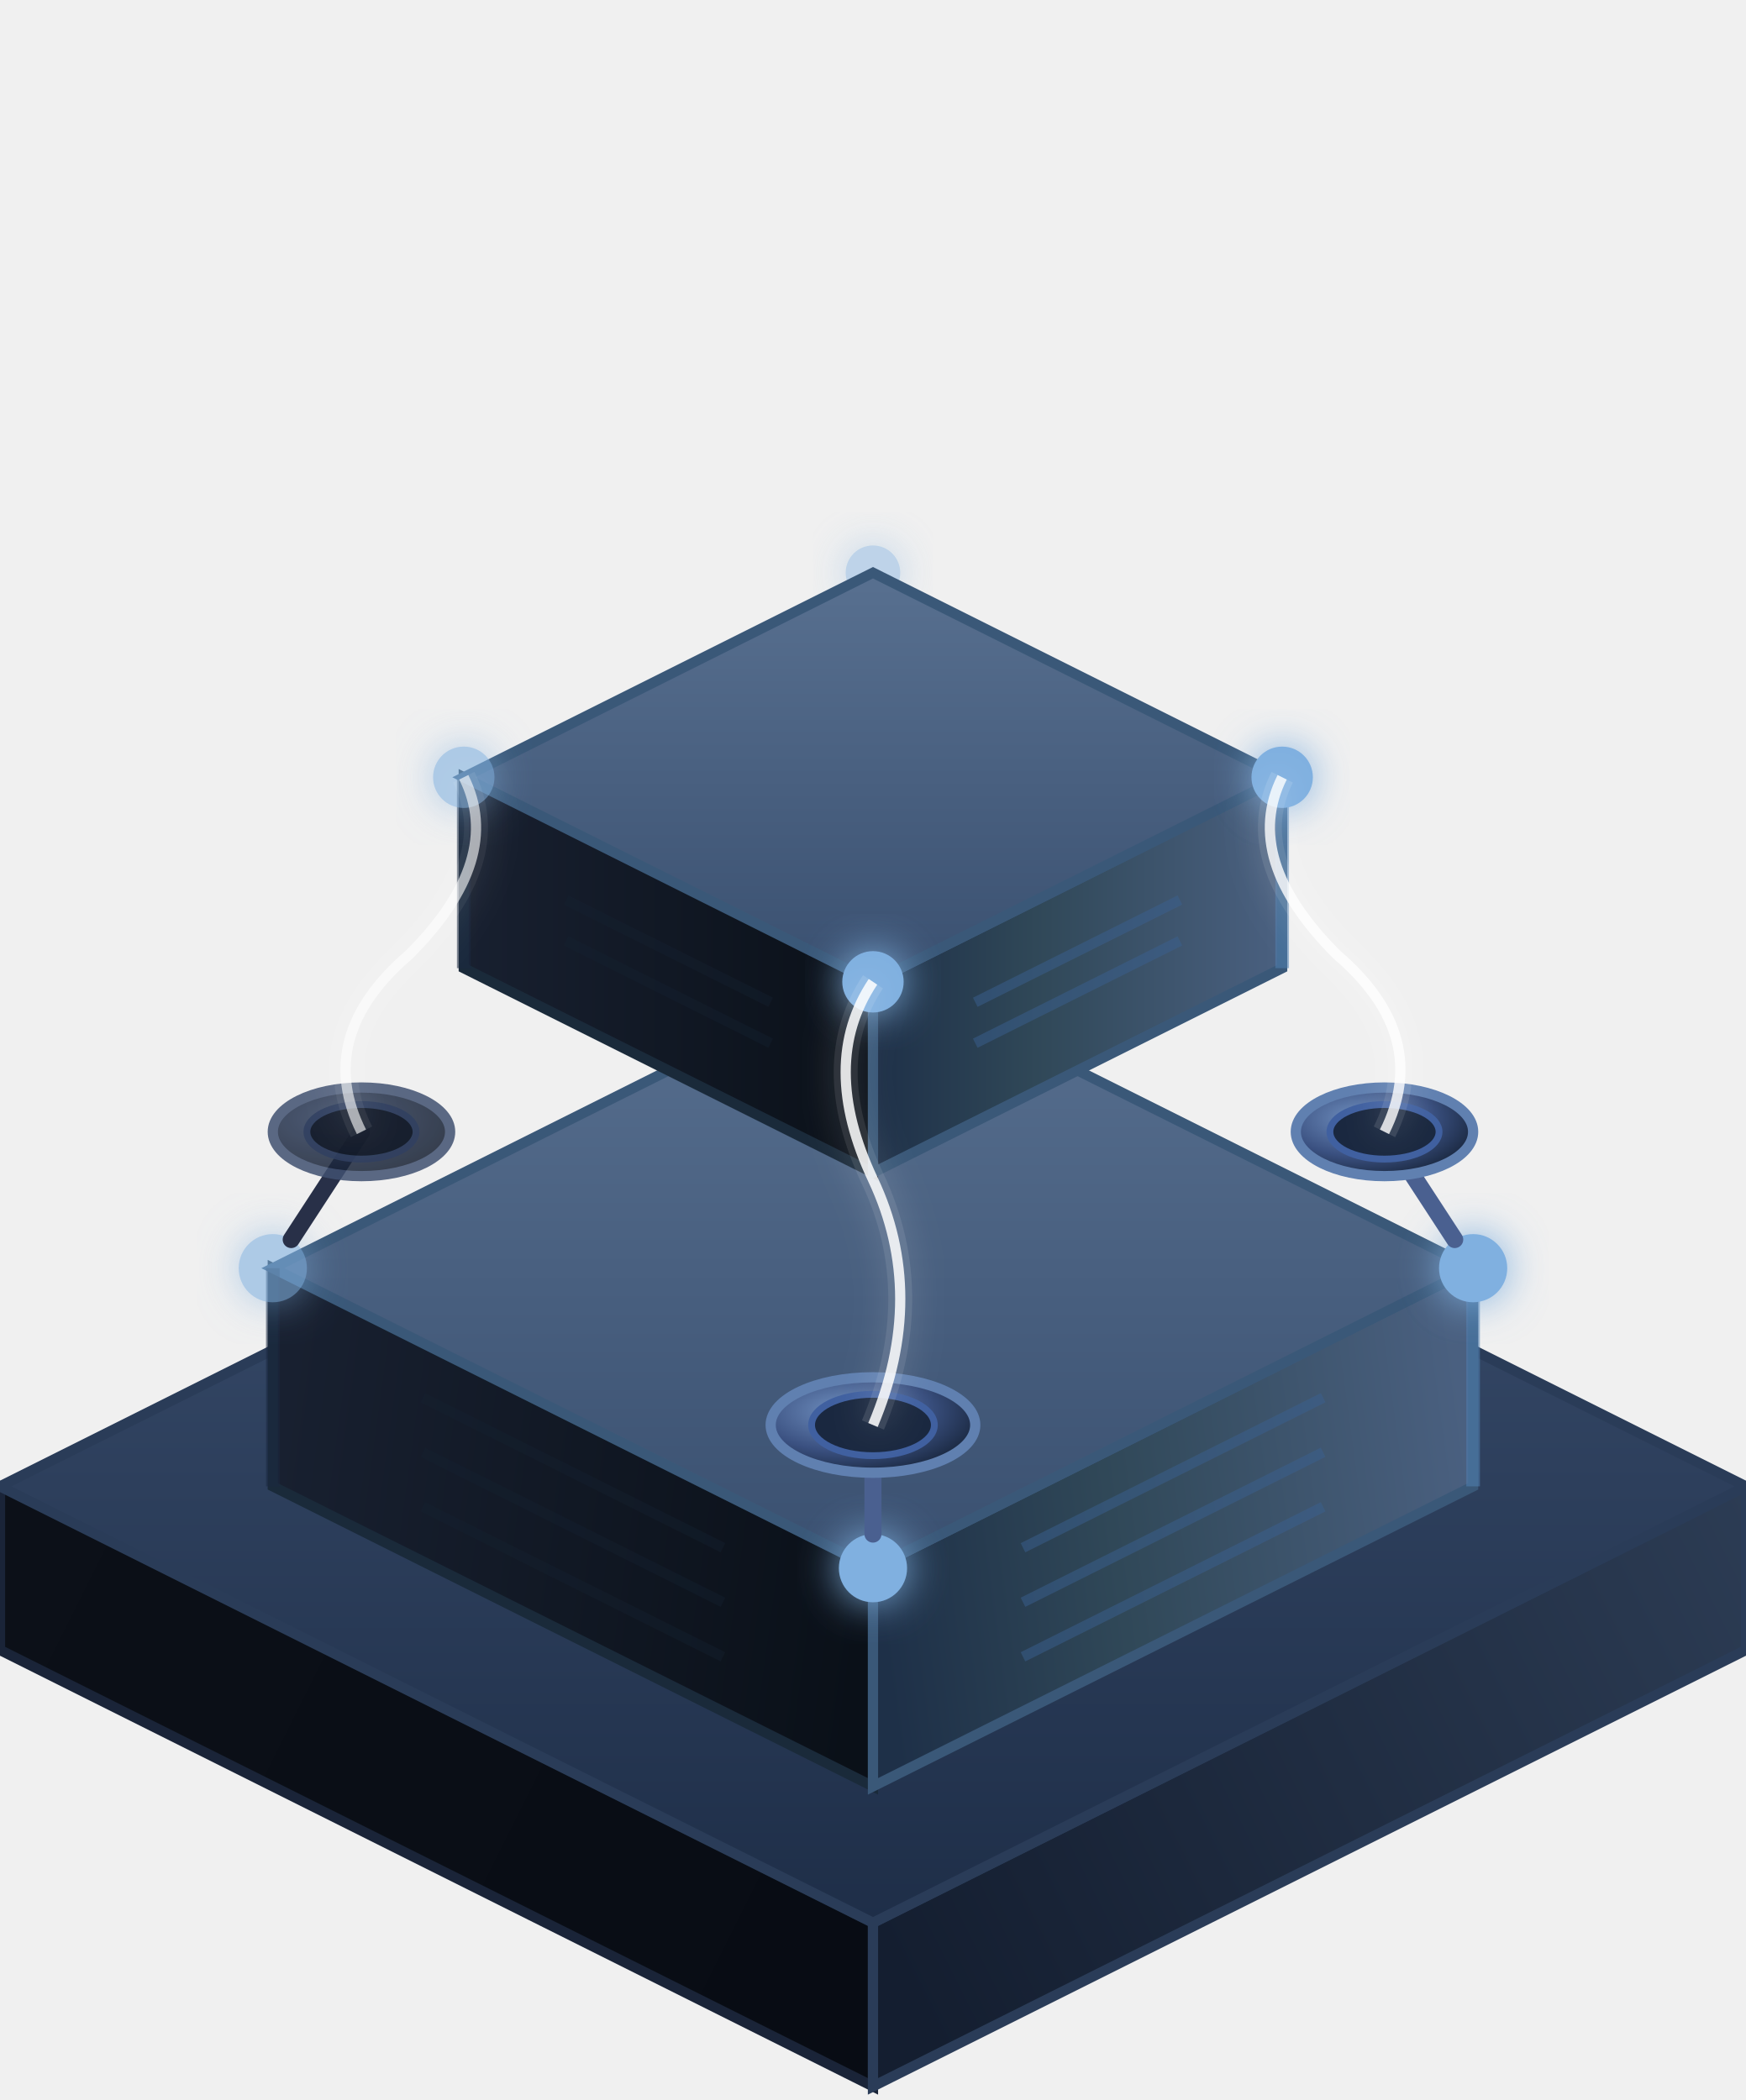
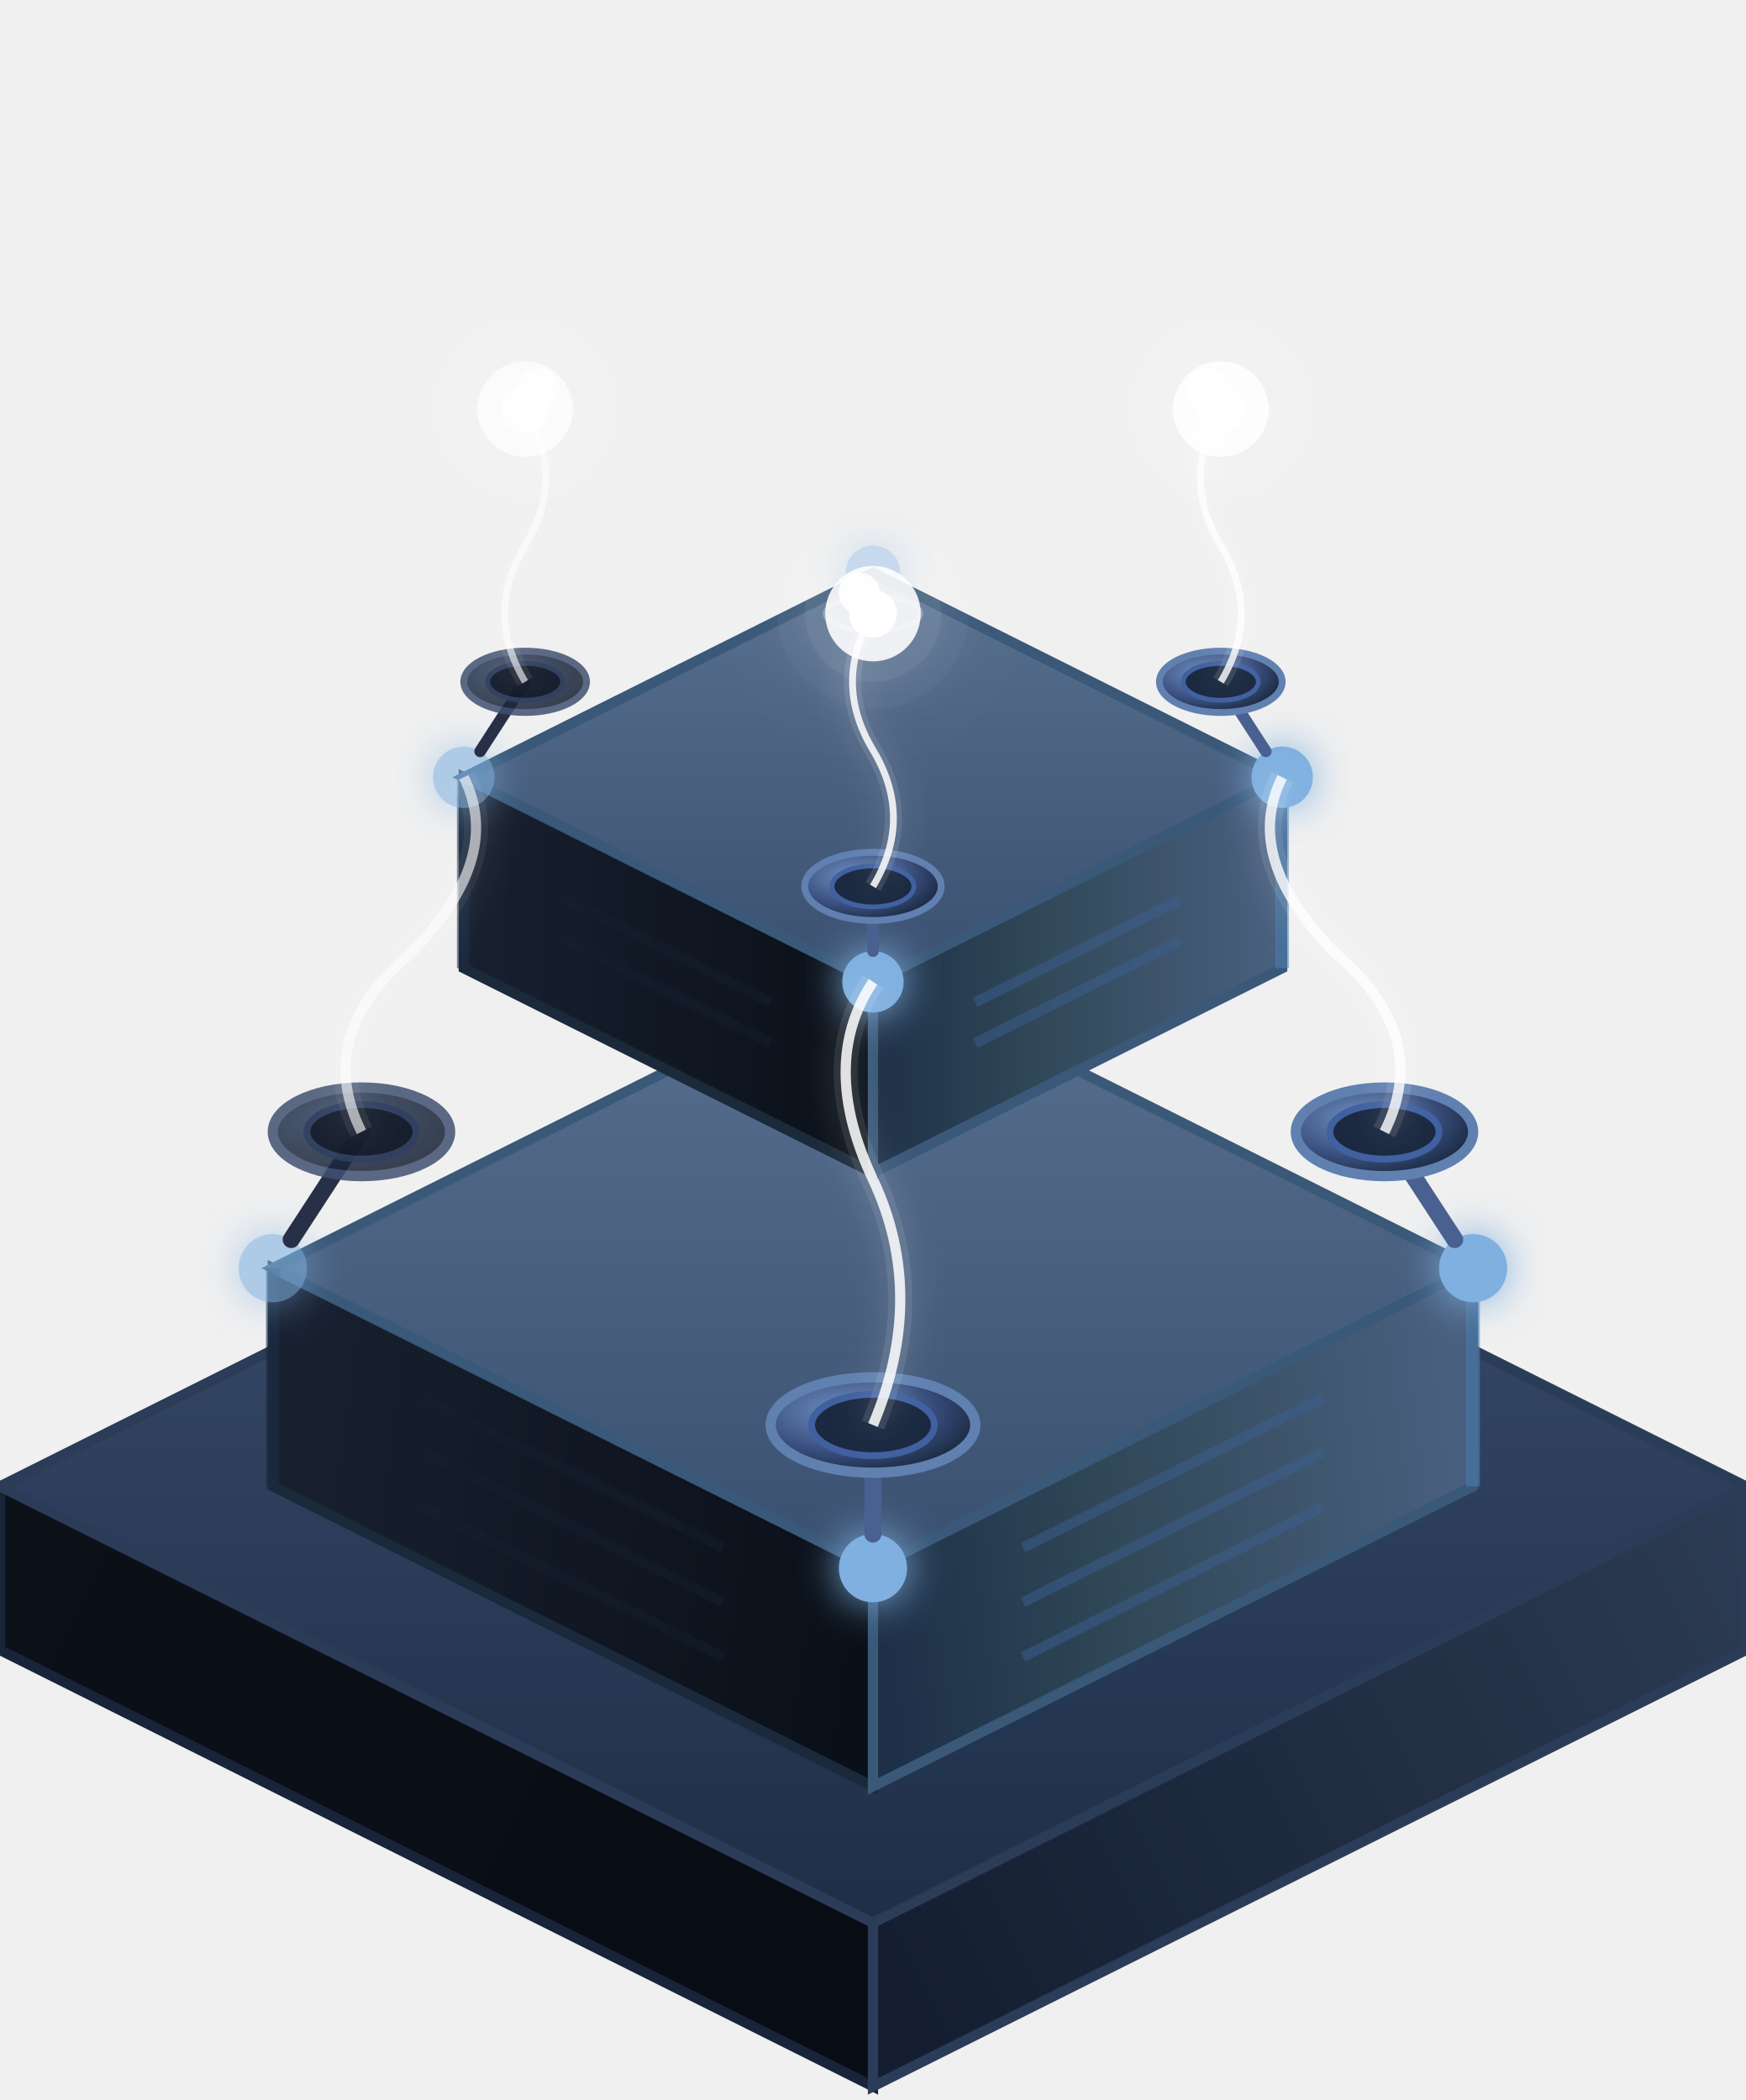
<svg xmlns="http://www.w3.org/2000/svg" viewBox="-128 -178 256 308" width="256" height="308">
  <defs>
    <linearGradient id="fR" gradientUnits="userSpaceOnUse" x1="128" y1="40" x2="0" y2="104">
      <stop offset="0%" stop-color="#2c3c54" />
      <stop offset="100%" stop-color="#141e30" />
    </linearGradient>
    <linearGradient id="fL" gradientUnits="userSpaceOnUse" x1="-128" y1="40" x2="0" y2="104">
      <stop offset="0%" stop-color="#0c1018" />
      <stop offset="100%" stop-color="#080c14" />
    </linearGradient>
    <linearGradient id="fT" gradientUnits="userSpaceOnUse" x1="0" y1="-24" x2="0" y2="104">
      <stop offset="0%" stop-color="#3c5070" />
      <stop offset="100%" stop-color="#1e2e48" />
    </linearGradient>
    <linearGradient id="bR" gradientUnits="userSpaceOnUse" x1="88" y1="4" x2="0" y2="16">
      <stop offset="0%" stop-color="#4a6080" />
      <stop offset="60%" stop-color="#304858" />
      <stop offset="100%" stop-color="#1e3048" />
    </linearGradient>
    <linearGradient id="bL" gradientUnits="userSpaceOnUse" x1="-88" y1="4" x2="0" y2="16">
      <stop offset="0%" stop-color="#182030" />
      <stop offset="100%" stop-color="#0a1018" />
    </linearGradient>
    <linearGradient id="bT" gradientUnits="userSpaceOnUse" x1="0" y1="-72" x2="0" y2="16">
      <stop offset="0%" stop-color="#587090" />
      <stop offset="100%" stop-color="#3a5070" />
    </linearGradient>
    <filter id="glow" x="-60%" y="-60%" width="220%" height="220%">
      <feGaussianBlur stdDeviation="3" result="b" />
      <feMerge>
        <feMergeNode in="b" />
        <feMergeNode in="SourceGraphic" />
      </feMerge>
    </filter>
    <filter id="beamglow" x="-80%" y="-80%" width="260%" height="260%">
      <feGaussianBlur stdDeviation="2.5" result="b" />
+       <feMerge>
+         <feMergeNode in="b" />
+         <feMergeNode in="SourceGraphic" />
+       </feMerge>
+     </filter>
+     <filter id="sphereglow" x="-100%" y="-100%" width="300%" height="300%">
+       <feGaussianBlur stdDeviation="5" result="b" />
      <feMerge>
        <feMergeNode in="b" />
        <feMergeNode in="SourceGraphic" />
      </feMerge>
    </filter>
    <linearGradient id="t3R" gradientUnits="userSpaceOnUse" x1="60" y1="-36" x2="0" y2="-36">
      <stop offset="0%" stop-color="#4a6080" />
      <stop offset="60%" stop-color="#304858" />
      <stop offset="100%" stop-color="#1e3048" />
    </linearGradient>
    <linearGradient id="t3L" gradientUnits="userSpaceOnUse" x1="-60" y1="-36" x2="0" y2="-36">
      <stop offset="0%" stop-color="#182030" />
      <stop offset="100%" stop-color="#0a1018" />
    </linearGradient>
    <linearGradient id="t3T" gradientUnits="userSpaceOnUse" x1="0" y1="-94" x2="0" y2="-34">
      <stop offset="0%" stop-color="#587090" />
      <stop offset="100%" stop-color="#3a5070" />
    </linearGradient>
    <radialGradient id="dishFaceR" cx="35%" cy="35%" r="70%">
      <stop offset="0%" stop-color="#7090c0" />
      <stop offset="60%" stop-color="#3a5080" />
      <stop offset="100%" stop-color="#1a2840" />
    </radialGradient>
    <radialGradient id="dishFaceL" cx="35%" cy="35%" r="70%">
      <stop offset="0%" stop-color="#304060" />
      <stop offset="100%" stop-color="#141e30" />
    </radialGradient>
  </defs>
  <polygon points="-128,64 0,128 0,104 -128,40" fill="url(#fL)" stroke="#1a2438" stroke-width="1.5" />
  <polygon points="128,64 0,128 0,104 128,40" fill="url(#fR)" stroke="#2a3c58" stroke-width="1.5" />
  <polygon points="0,-24 128,40 0,104 -128,40" fill="url(#fT)" stroke="#2a3c58" stroke-width="1.5" />
  <g transform="translate(0, 36)">
    <polygon points="-88,4 0,48 0,16 -88,-28" fill="url(#bL)" stroke="#1a2a3a" stroke-width="1.5" />
    <polygon points="88,4 0,48 0,16 88,-28" fill="url(#bR)" stroke="#3a5878" stroke-width="1.5" />
    <circle cx="0" cy="-72" r="5" fill="#80b0e0" filter="url(#glow)" opacity="0.45" />
    <polygon points="0,-72 88,-28 0,16 -88,-28" fill="url(#bT)" stroke="#3a5878" stroke-width="1.5" />
    <line x1="88" y1="4" x2="88" y2="-28" stroke="#5080b0" stroke-width="2" opacity="0.55" />
    <line x1="66" y1="7" x2="22" y2="29" stroke="#3a6090" stroke-width="1.5" opacity="0.5" />
    <line x1="66" y1="-1" x2="22" y2="21" stroke="#3a6090" stroke-width="1.5" opacity="0.5" />
    <line x1="66" y1="-9" x2="22" y2="13" stroke="#3a6090" stroke-width="1.5" opacity="0.5" />
    <line x1="-88" y1="4" x2="-88" y2="-28" stroke="#1a2840" stroke-width="2" opacity="0.55" />
    <line x1="-66" y1="7" x2="-22" y2="29" stroke="#142030" stroke-width="1.5" opacity="0.4" />
    <line x1="-66" y1="-1" x2="-22" y2="21" stroke="#142030" stroke-width="1.5" opacity="0.4" />
    <line x1="-66" y1="-9" x2="-22" y2="13" stroke="#142030" stroke-width="1.5" opacity="0.4" />
    <circle cx="88" cy="-28" r="5" fill="#80b0e0" filter="url(#glow)" />
    <circle cx="-88" cy="-28" r="5" fill="#80b0e0" filter="url(#glow)" opacity="0.6" />
    <circle cx="0" cy="16" r="5" fill="#80b0e0" filter="url(#glow)" />
  </g>
  <line x1="0" y1="-41" x2="0" y2="-59" stroke="#4a6090" stroke-width="2.5" stroke-linecap="round" />
  <ellipse cx="0" cy="-59" rx="15" ry="7" fill="url(#dishFaceR)" stroke="#6080b0" stroke-width="1.5" />
  <ellipse cx="0" cy="-59" rx="9" ry="4.5" fill="#1a2840" stroke="#4060a0" stroke-width="1" />
  <line x1="85.3" y1="3.8" x2="75" y2="-12" stroke="#4a6090" stroke-width="2.5" stroke-linecap="round" />
  <ellipse cx="75" cy="-12" rx="13" ry="6.5" fill="url(#dishFaceR)" stroke="#6080b0" stroke-width="1.5" />
  <ellipse cx="75" cy="-12" rx="8" ry="4" fill="#1a2840" stroke="#4060a0" stroke-width="1" />
  <line x1="-85.3" y1="3.8" x2="-75" y2="-12" stroke="#283048" stroke-width="2.5" stroke-linecap="round" />
  <ellipse cx="-75" cy="-12" rx="13" ry="6.5" fill="url(#dishFaceL)" stroke="#405070" stroke-width="1.5" opacity="0.85" />
  <ellipse cx="-75" cy="-12" rx="8" ry="4" fill="#101826" stroke="#304060" stroke-width="1" opacity="0.85" />
  <line x1="0" y1="47" x2="0" y2="31" stroke="#4a6090" stroke-width="2.5" stroke-linecap="round" />
  <ellipse cx="0" cy="31" rx="15" ry="7" fill="url(#dishFaceR)" stroke="#6080b0" stroke-width="1.5" />
  <ellipse cx="0" cy="31" rx="9" ry="4.5" fill="#1a2840" stroke="#4060a0" stroke-width="1" />
  <polygon points="-60,-36 0,-6 0,-34 -60,-64" fill="url(#t3L)" stroke="#1a2a3a" stroke-width="1.5" />
  <line x1="-60" y1="-64" x2="-60" y2="-36" stroke="#1a2840" stroke-width="2" opacity="0.55" />
  <line x1="-45" y1="-46" x2="-15" y2="-31" stroke="#142030" stroke-width="1.5" opacity="0.4" />
  <line x1="-45" y1="-40" x2="-15" y2="-25" stroke="#142030" stroke-width="1.5" opacity="0.4" />
  <polygon points="60,-36 0,-6 0,-34 60,-64" fill="url(#t3R)" stroke="#3a5878" stroke-width="1.5" />
  <line x1="60" y1="-64" x2="60" y2="-36" stroke="#5080b0" stroke-width="2" opacity="0.55" />
  <line x1="45" y1="-46" x2="15" y2="-31" stroke="#3a6090" stroke-width="1.5" opacity="0.5" />
  <line x1="45" y1="-40" x2="15" y2="-25" stroke="#3a6090" stroke-width="1.5" opacity="0.5" />
  <circle cx="0" cy="-94" r="4" fill="#80b0e0" filter="url(#glow)" opacity="0.45" />
  <polygon points="0,-94 60,-64 0,-34 -60,-64" fill="url(#t3T)" stroke="#3a5878" stroke-width="1.5" />
  <circle cx="60" cy="-64" r="4.5" fill="#80b0e0" filter="url(#glow)" />
  <circle cx="-60" cy="-64" r="4.5" fill="#80b0e0" filter="url(#glow)" opacity="0.6" />
  <circle cx="0" cy="-34" r="4.5" fill="#80b0e0" filter="url(#glow)" />
  <path d="M 75,-12 Q 82,-26 68,-38 Q 54,-52 60,-64" stroke="white" stroke-width="3.5" fill="none" opacity="0.15" filter="url(#beamglow)" />
  <path d="M 75,-12 Q 82,-26 68,-38 Q 54,-52 60,-64" stroke="white" stroke-width="1.5" fill="none" opacity="0.80" />
  <path d="M -75,-12 Q -82,-26 -68,-38 Q -54,-52 -60,-64" stroke="white" stroke-width="3.5" fill="none" opacity="0.10" filter="url(#beamglow)" />
  <path d="M -75,-12 Q -82,-26 -68,-38 Q -54,-52 -60,-64" stroke="white" stroke-width="1.5" fill="none" opacity="0.60" />
  <path d="M 0,31 Q 8,12 0,-5 Q -8,-22 0,-34" stroke="white" stroke-width="3.5" fill="none" opacity="0.15" filter="url(#beamglow)" />
  <path d="M 0,31 Q 8,12 0,-5 Q -8,-22 0,-34" stroke="white" stroke-width="1.5" fill="none" opacity="0.85" />
+   <line x1="57.6" y1="-67.8" x2="51" y2="-78" stroke="#4a6090" stroke-width="1.7" stroke-linecap="round" />
+   <ellipse cx="51" cy="-78" rx="9" ry="4.5" fill="url(#dishFaceR)" stroke="#6080b0" stroke-width="1" />
+   <ellipse cx="51" cy="-78" rx="5.5" ry="2.7" fill="#1a2840" stroke="#4060a0" stroke-width="0.7" />
+   <line x1="-57.6" y1="-67.8" x2="-51" y2="-78" stroke="#283048" stroke-width="1.7" stroke-linecap="round" />
+   <ellipse cx="-51" cy="-78" rx="9" ry="4.5" fill="url(#dishFaceL)" stroke="#405070" stroke-width="1" opacity="0.85" />
+   <ellipse cx="-51" cy="-78" rx="5.5" ry="2.7" fill="#101826" stroke="#304060" stroke-width="0.7" opacity="0.85" />
+   <line x1="0" y1="-38.5" x2="0" y2="-48" stroke="#4a6090" stroke-width="1.7" stroke-linecap="round" />
+   <ellipse cx="0" cy="-48" rx="10" ry="5" fill="url(#dishFaceR)" stroke="#6080b0" stroke-width="1" />
+   <ellipse cx="0" cy="-48" rx="6" ry="3" fill="#1a2840" stroke="#4060a0" stroke-width="0.7" />
+   <path d="M 51,-78 Q 57,-88 51,-98 Q 45,-108 51,-118" stroke="white" stroke-width="2.5" fill="none" opacity="0.15" filter="url(#beamglow)" />
+   <path d="M 51,-78 Q 57,-88 51,-98 Q 45,-108 51,-118" stroke="white" stroke-width="1" fill="none" opacity="0.80" />
+   <circle cx="51" cy="-118" r="14" fill="white" opacity="0.05" filter="url(#sphereglow)" />
+   <circle cx="51" cy="-118" r="10" fill="white" opacity="0.10" filter="url(#glow)" />
+   <circle cx="51" cy="-118" r="7" fill="white" opacity="0.88" />
+   <circle cx="49" cy="-121" r="3" fill="white" opacity="0.95" />
+   <circle cx="51" cy="-118" r="3.5" fill="white" />
+   <ellipse cx="51" cy="-118" rx="7" ry="2.5" fill="none" stroke="white" stroke-width="0.7" opacity="0.30" />
+   <path d="M -51,-78 Q -57,-88 -51,-98 Q -45,-108 -51,-118" stroke="white" stroke-width="2.5" fill="none" opacity="0.10" filter="url(#beamglow)" />
+   <path d="M -51,-78 Q -57,-88 -51,-98 Q -45,-108 -51,-118" stroke="white" stroke-width="1" fill="none" opacity="0.60" />
+   <circle cx="-51" cy="-118" r="14" fill="white" opacity="0.05" filter="url(#sphereglow)" />
+   <circle cx="-51" cy="-118" r="10" fill="white" opacity="0.08" filter="url(#glow)" />
+   <circle cx="-51" cy="-118" r="7" fill="white" opacity="0.70" />
+   <circle cx="-49" cy="-121" r="3" fill="white" opacity="0.80" />
+   <circle cx="-51" cy="-118" r="3.5" fill="white" opacity="0.80" />
+   <ellipse cx="-51" cy="-118" rx="7" ry="2.5" fill="none" stroke="white" stroke-width="0.7" opacity="0.25" />
+   <path d="M 0,-48 Q 6,-58 0,-68 Q -6,-78 0,-88" stroke="white" stroke-width="2.5" fill="none" opacity="0.15" filter="url(#beamglow)" />
+   <path d="M 0,-48 Q 6,-58 0,-68 Q -6,-78 0,-88" stroke="white" stroke-width="1" fill="none" opacity="0.85" />
+   <circle cx="0" cy="-88" r="14" fill="white" opacity="0.05" filter="url(#sphereglow)" />
+   <circle cx="0" cy="-88" r="10" fill="white" opacity="0.10" filter="url(#glow)" />
+   <circle cx="0" cy="-88" r="7" fill="white" opacity="0.88" />
+   <circle cx="-2" cy="-91" r="3" fill="white" opacity="0.95" />
+   <circle cx="0" cy="-88" r="3.5" fill="white" />
+   <ellipse cx="0" cy="-88" rx="7" ry="2.5" fill="none" stroke="white" stroke-width="0.7" opacity="0.30" />
</svg>
